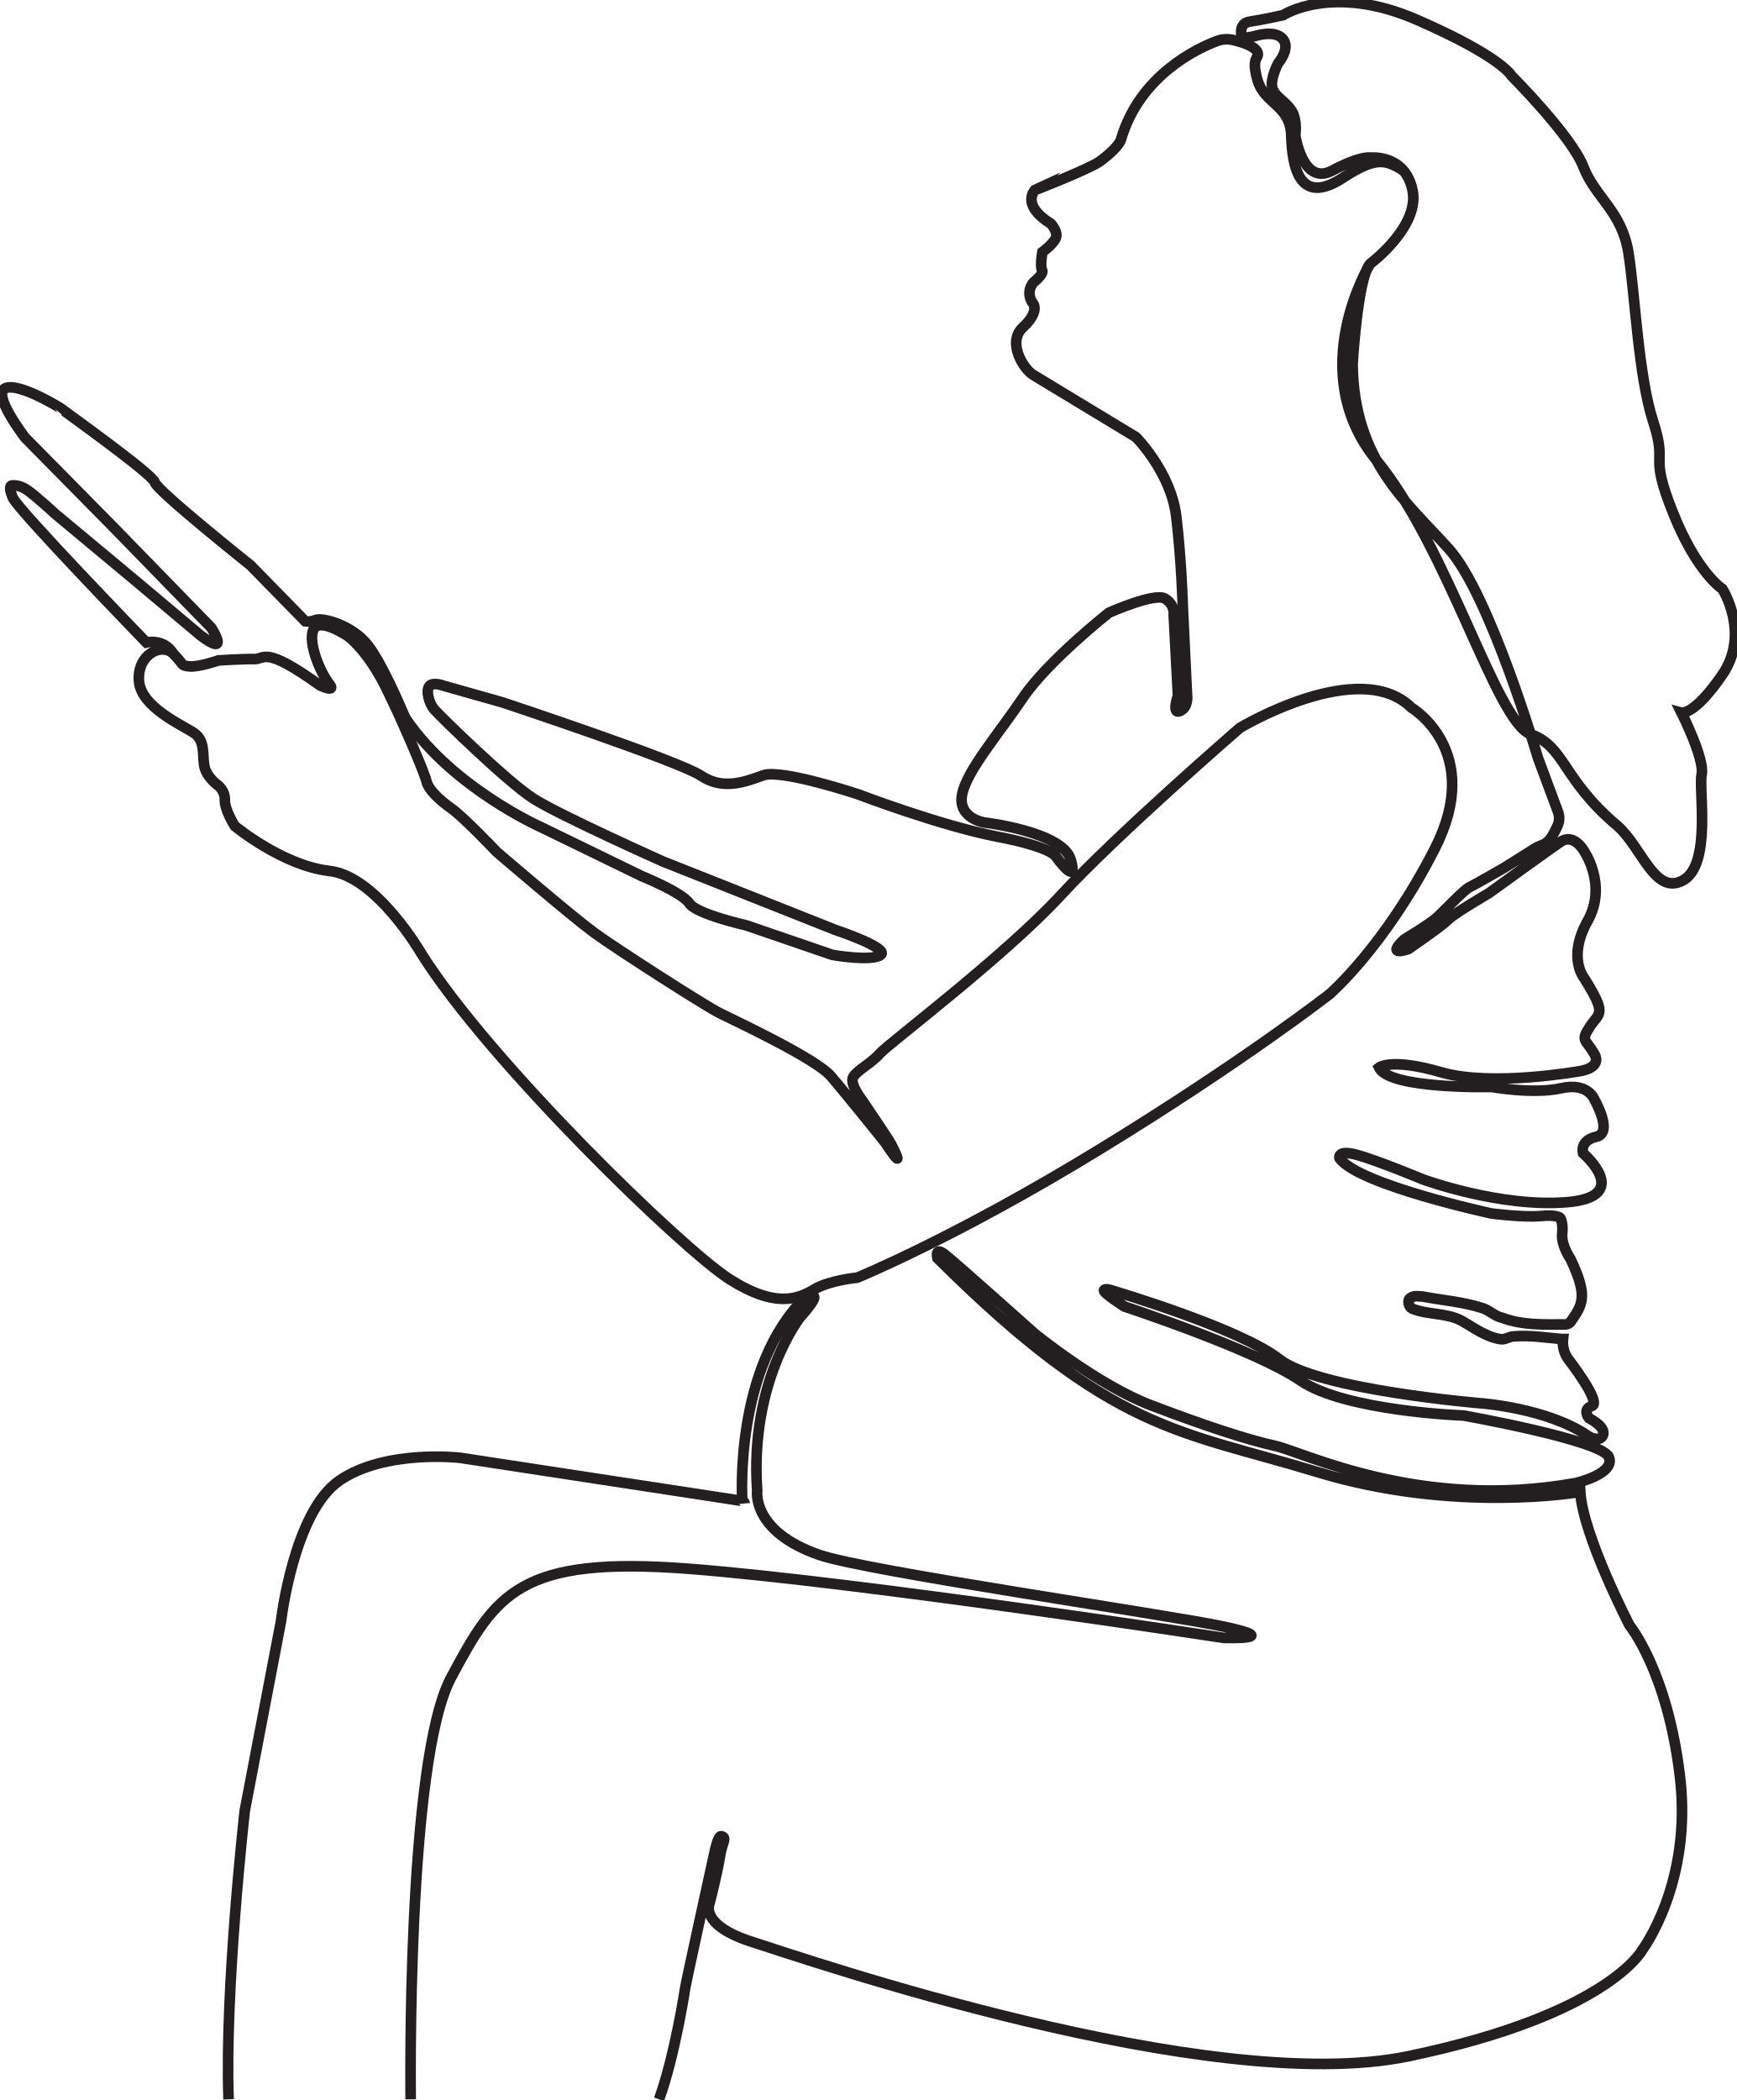
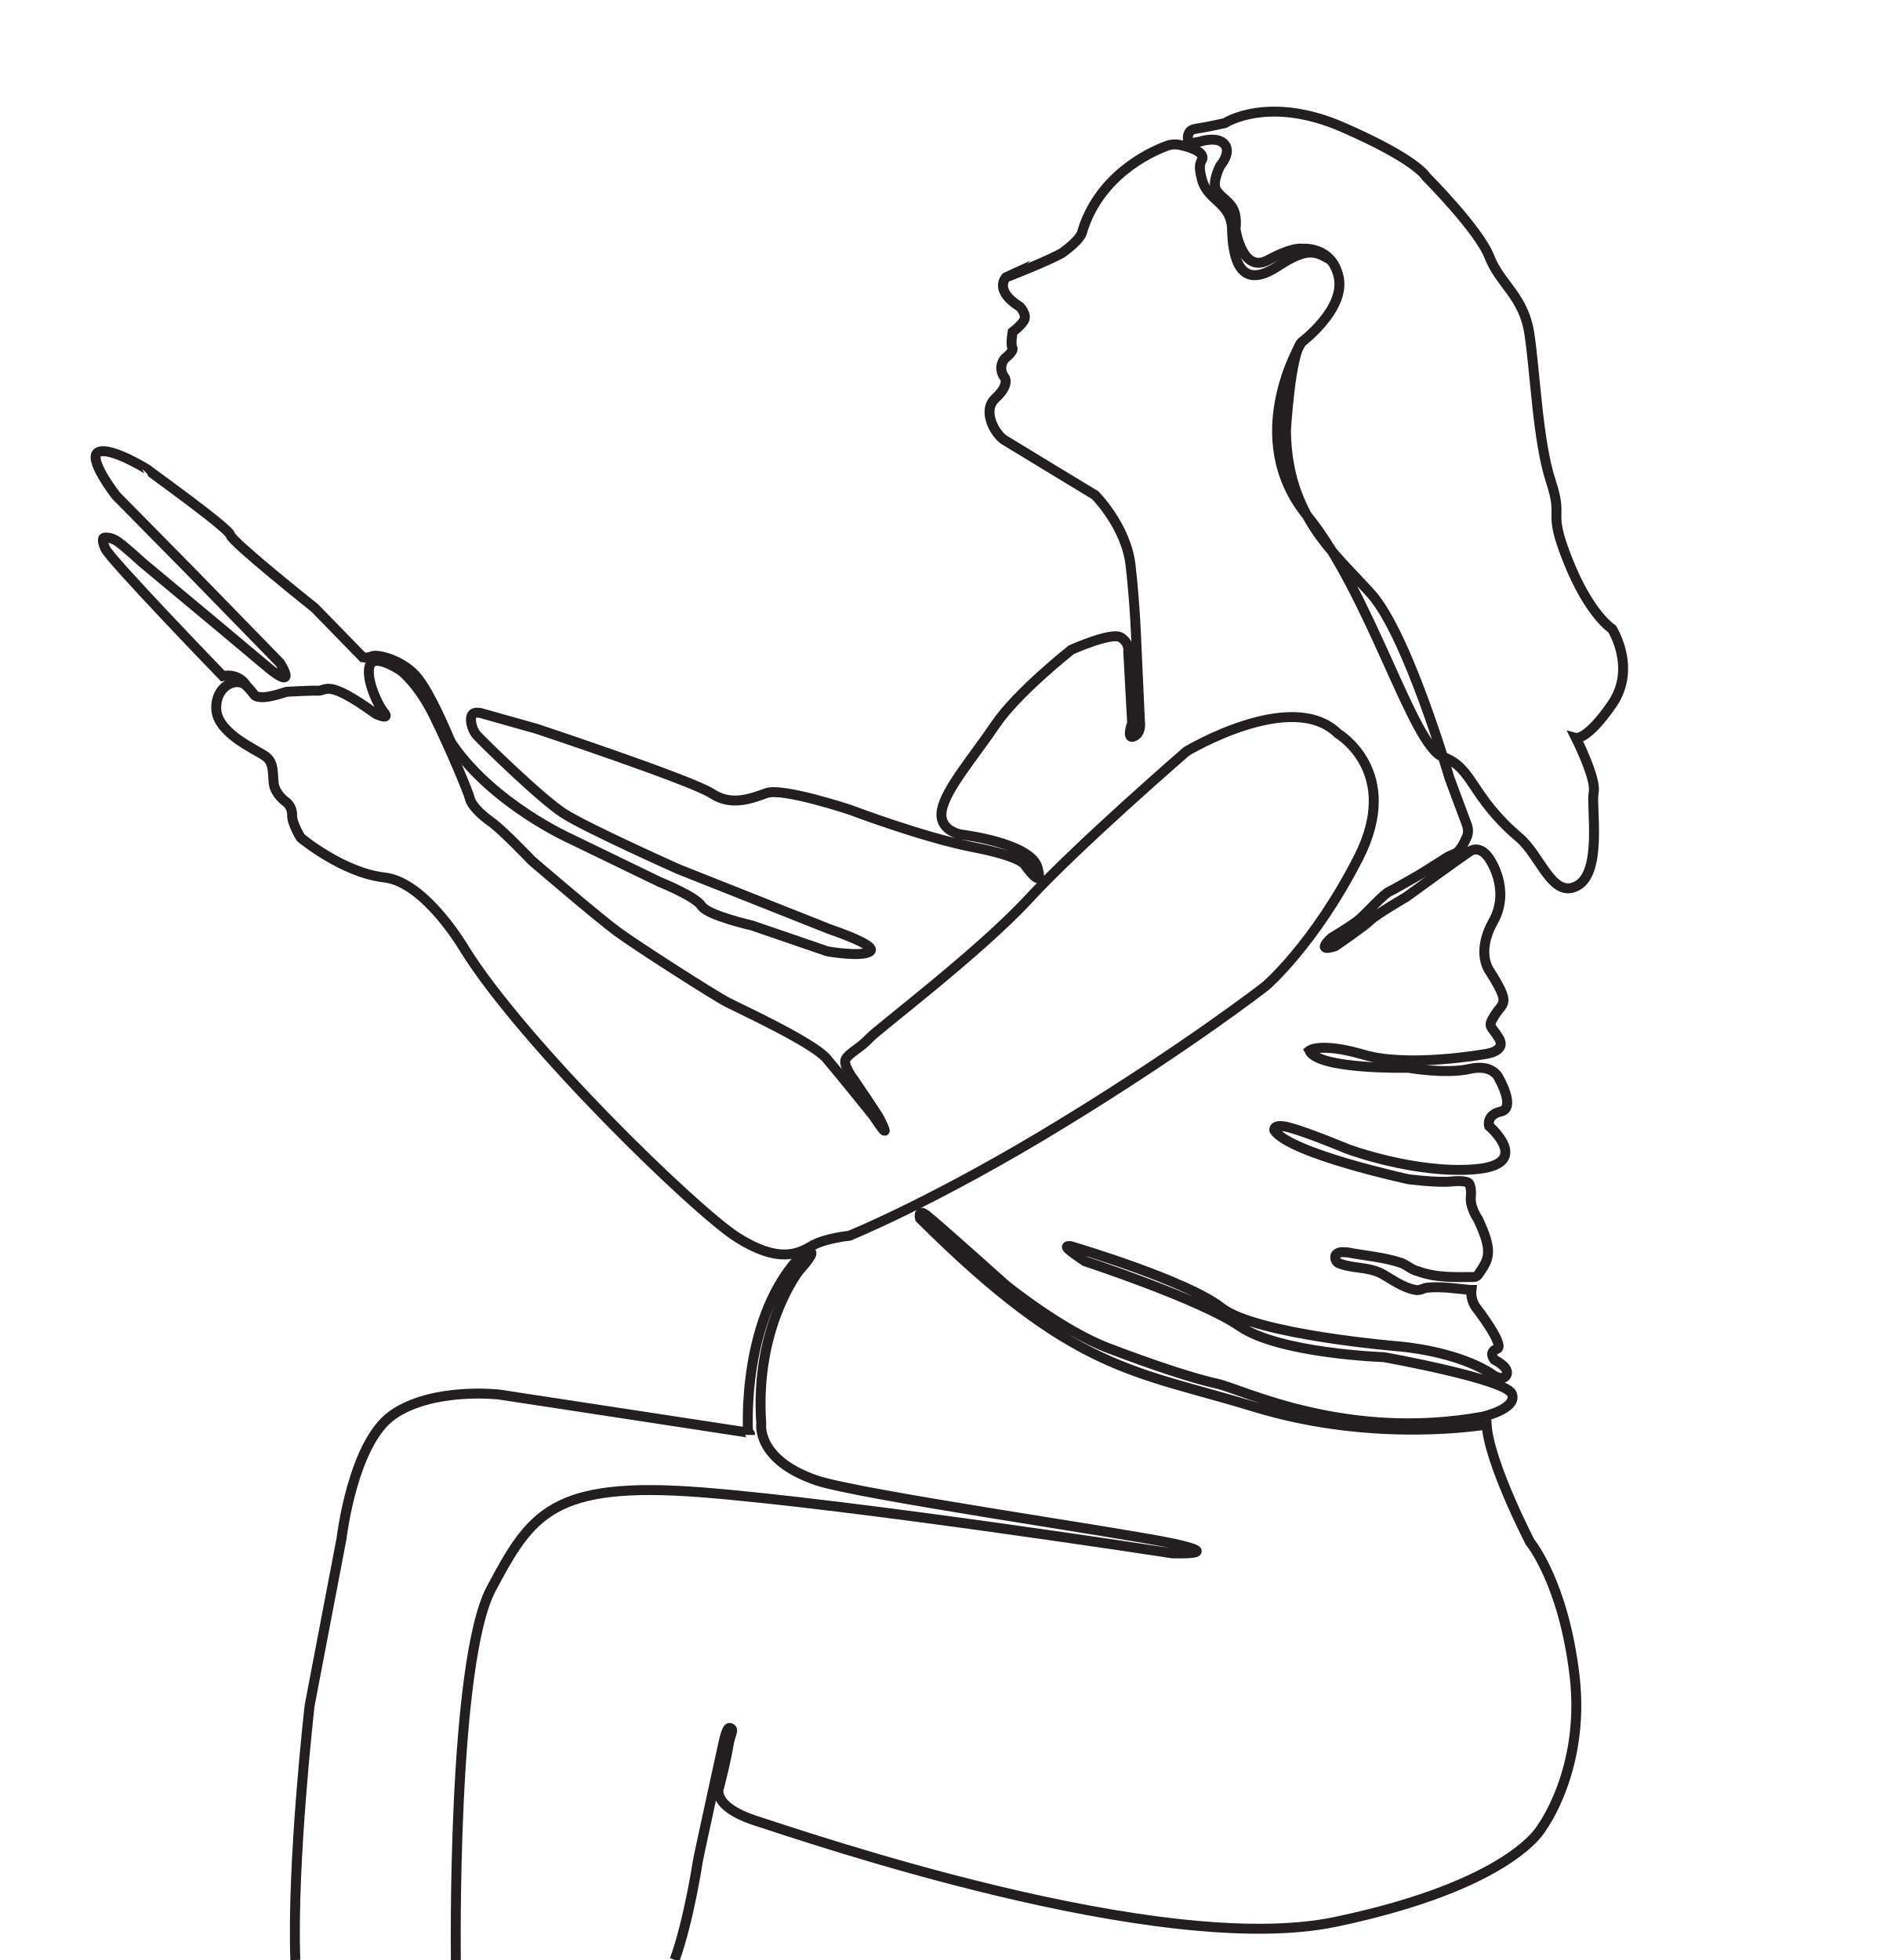
- <svg xmlns="http://www.w3.org/2000/svg" id="Layer_2" data-name="Layer 2" viewBox="0 0 1307.8 1581">
+ <svg xmlns="http://www.w3.org/2000/svg" id="Layer_2" data-name="Layer 2" viewBox="0 0 1521.9 1577.5">
  <defs>
    <style>.cls-1{fill:none;stroke:#231f20;stroke-miterlimit:10;stroke-width:8px;}</style>
  </defs>
-   <path class="cls-1" d="M607,976.1" transform="translate(0)" />
-   <path class="cls-1" d="M570.1,1122.2" transform="translate(0)" />
-   <path class="cls-1" d="M570.1,1122.2" transform="translate(0)" />
-   <path class="cls-1" d="M1062.6,532.7s55.3,32.6,17.6,106.4-79.1,109.3-79.1,109.3-64.6,50.5-173.3,117-182.4,96.5-182.4,96.5-20.6,1.9-32.1,8.7-28.4,15-63.8-7.4S367.9,799.1,317,717.5c0,0-33.5-57.8-68.9-61.8s-71.3-33.8-71.3-33.8-7.7-12-7.5-19.6a13.7,13.7,0,0,0-5.5-11.3s-8.8-6.3-10.1-15,.7-18.3-7.4-24-40.4-19.4-41.7-39.5,17.3-28.7,25.7-20.5,5.3,9.1,12.4,9.7,21.8-4.5,21.8-4.5,19-1.2,27-1,7.2-10.5,49.4,19.8c0,0,12.9,6.1,6.8-1.4S231.5,483.8,236,474s26.2,5.1,26.2,5.1,14.5,10.4,28.5,38.8,29.4,65.4,30.5,70.6,8.4,12.9,18.3,19.9,34.4,32.9,34.4,32.9,56.3,48.3,73.2,60.7,83.6,55.1,94.5,60.6,72.5,34.1,84.2,47.8,40.3,49.3,40.3,49.3,17.8,27.1,4.8,1.6c-1.4-2.9-21.6-32.7-21.6-32.7s-10-12.6-6.9-17.8,13.4-10.1,20-17.6,94.1-73.4,136.4-119.3S933.5,548,933.5,548,1023.2,494,1062.6,532.7Z" transform="translate(0)" />
-   <path class="cls-1" d="M1056.5,128.2c-12.1-6.8-18.8-11.8-45.3,5.6-33.3,21.9-38.3-8.9-39-31.8S952,78.3,946.8,60.3s1.7-16.1,0-20.8-11.5-7.8-18.9-9.5a21.1,21.1,0,0,0-11.4.8c-15.4,5.7-58.7,26.2-72.6,74.5,0,0-1.5,5.7-15.8,16.2-7.8,5.7-52.5,23.2-48.8,21.5,0,0-11.2,11,11.9,25.4,0,0,6.2,6.6,3.4,11.5s-9.8,9.9-9.8,9.9-1.9,10.5-.2,13.5-6.4,9.2-6.4,9.2-7,7.5,0,16.6c0,0,4.1,6.1-8,17.3s.2,31.1,7.5,35.7l77.6,47s26.3,26.4,30.3,59.6,5,69.2,5,69.2l3.1,65s1.5,9.4-5.2,12.4-1.6-11.5-1.6-11.5l-3.2-60.7s1.3-7.6-6.5-12.4-42.3,10.6-42.3,10.6-46.1,36.4-64.7,64S728,580,724.4,598,741,619.2,741,619.2s59.3,6.9,65.2,28.1-10.8-1.9-10.8-1.9-1.7-7.3-44.5-15.5S646.1,598,646.1,598s-57.7-19.2-71.4-14.3-30.3,11.4-46.9.3-149.5-55.2-149.5-55.2l-44.9-12.7s-7.4-2.8-10.1.4-.6,12.8,3.9,17.9,54.7,54.2,74.4,66.8,97.6,47.4,97.6,47.4L628.7,700s41.2,13.7,34.4,18.9-36.4,0-36.4,0L562,696.7s-37.8-8.5-43-16.6-35.8-20.5-35.8-20.5l-75.7-36.8s-65.5-29-101.2-80.6a23.2,23.2,0,0,1-2.2-4.1c-3.5-8.2-16.6-38.7-27.1-52.3-12.3-15.8-34.9-20.9-39.1-19.1a15.2,15.2,0,0,1-8,1.1l-41.3-42.2s-70.7-56.4-72-62.4-69.6-54.6-69.7-55S14.4,287.7,4,292.3s15,37.3,15,37.3l65.9,66.8L159,472.5s6.8,10.4,4.3,12.1-13-6.8-13-6.8l-45.8-38.5L41.6,386.9s-14.5-13.4-21-17.9S9,365.5,9,365.5s-3.3-.2.6,9.1S110.2,483.7,110.2,483.7s13.2-3.2,20.1,8.3" transform="translate(0)" />
-   <path class="cls-1" d="M1521.9,510.9" transform="translate(0)" />
-   <path class="cls-1" d="M1031.6,198.6s-49.9,80.9,4.7,147.8,90.2,197.1,116.2,206.4,23.4,33.6,65,68.7c18.5,15.8,28.3,53.2,49.8,41.2s11.5-68.4,13.9-79.8-15.2-46.4-15.2-46.4,9.5,2.5,30.8-28.6,0-64.5,0-64.5-19.1-11.9-37.4-57.9-3.5-33.7-14.7-68.1-13.6-95.3-18.6-126.9-25-41.7-34-65-54-68.4-54-68.4-7.5-14.4-71.3-42.2-100.7-3.5-100.7-3.5-15.7,3.5-25.2,4.9S935.2,29,935.2,29l9.1-1.7s15.3-5.2,21.5,2-3.6,18.5-3.6,18.5S956,59.7,958,66.4s10.2,9.9,14.6,17.2,2.6,18.2,2.6,18.2,5.5,38.4,27.7,26.7,28.9-9.8,28.9-9.8,26-2.9,31.7,24.5-31.9,55.4-31.9,55.4c-9.5,10.5-13.2,75.5-13.2,75.5.8,72.9,41.4,104.5,72.5,139.2S1158,570.8,1158,570.8l15,40.3a13.7,13.7,0,0,1-.3,10.5c-7.6,16.8-10.1,12.5-17.9,17.7-3.6,2.4-22.8,14.3-22.8,14.3s-21.5,12.4-25.7,14.4-19.2,18.1-24.7,23-24.4,16.3-24.4,16.3c-14.5,13.6,3.2,7.2,3.2,7.2s25.6-17.6,30-22.2,30.5-19.8,30.5-19.8,44.2-32,54-38.7,17.3,6.2,17.3,6.2,18.5,25.9,3.1,53.4-2.6,42.9-2.6,42.9c17.7,28.3,11.4,25.7,4.3,36.7s-3.3,8.9,3.3,20.3-12,13.3-12,13.3-65.4,11.7-103.1.7-46.9-3.6-46.9-3.6c7.8,16.5,84.6,14.6,84.6,14.6s31.6,5.7,52.4,1,25.3,8.8,25.3,8.8,14.3,24.7,1.3,27.7-10,12.4-10,12.4,38.3,32.8-12.3,36.9-108.3-17.2-108.3-17.2-33.4-13.9-49.1-18.3-13.7,2.3-13.7,2.3c13.9,20,114.5,41.7,114.5,41.7s24.7,3.1,36.8,1.9,14.8,1.3,14.8,1.3,2.5,3.2,1.6,12,6.2,18.9,6.2,18.9c13.5,28.4,9.2,34.3.2,47.4a5.1,5.1,0,0,1-3.8,2c-16.4.1-32.6.7-47.8-5-5-1-9-5-14-7-15-5-30-6-46-9-3,0-6-1-9,1s-1,7,1,8c12,5,25,3,37,9,9,5,18,12,29,14,4,1,7-2,11-2,12-1,24,1,35.8,2h1a21.8,21.8,0,0,0,3.8,14.9s25.6,32.9,18,35.5-2.3,9.1-2.3,9.1c9.8,5.5,11.3,9.2,10.8,12.3a4.7,4.7,0,0,1-3.3,3.4h-.1a13,13,0,0,1-8.1-2.3c-30.5-20.9-80.3-24.5-80.3-24.5s-122.8-10.1-152.1-33.2-124.5-51.3-124.5-51.3-6.7-2.6-7.5-.6,15.6,12.3,15.6,12.3S945,1016,979,1039.3s123,26.4,123,26.4,104,18.5,109.3,31.2-24.9,19.6-24.9,19.6c-117.2,21.2-205.3-23.4-226.4-28s-54-15.5-93.8-30.7-87.1-53.7-87.1-53.7-60.8-54.4-68.2-60-5.1,3.1-5.1,3.1c132.7,132,182.4,129.4,285.9,161s198.1,15,198.1,15c2,32.8,37.1,100.5,37.1,100.5s28.6,34.5,38,114.2-28.3,130-28.3,130-25.4,48.7-175.9,80.1-453.7-73.1-494.1-85.9-32.4-29.1-32.4-29.1,5.7-21.6,8.1-36.7c1.3-8.6,5.5-13,.7-13.9-2.5-.5-5,12.1-5,12.1s-21.8,99.2-22.1,102.1c0,0-7.6,50.5-19.7,83.9" transform="translate(0)" />
-   <path class="cls-1" d="M172.1,1580.5c-3-83.7,12.2-217.4,12.2-217.4l27.3-142.7s9.5-82,43.9-105.7,90.8-17.2,90.8-17.2L558.9,1130a2.1,2.1,0,0,1,1.8,1.9" transform="translate(0)" />
-   <path class="cls-1" d="M558.9,1130s-6.8-100.9,48.1-153.9c0,0,3.6-1.9,5.8,0s-10.3,15.5-10.3,15.5-38.2,48.3-32.4,130.6c0,0-4.7,30.7,47,48.5,35.5,12.2,261.2,44.7,304.3,53.9,46.7,10,0,8.5,0,8.5s-274.3-42.1-402.3-52-145.7,18.6-179.5,81.9-30.4,317.5-30.4,317.5" transform="translate(0)" />
-   <path class="cls-1" d="M205.1,854.5" transform="translate(0)" />
-   <path class="cls-1" d="M241.2,458.6" transform="translate(0)" />
+   <path class="cls-1" d="M1076.7,590.3s52.1,30.6,16.6,100.2-74.5,103-74.5,103-60.9,47.6-163.3,110.3-171.9,90.8-171.9,90.8-19.4,1.8-30.3,8.2-26.7,14.2-60-6.9S422.2,841.2,374.2,764.4c0,0-31.5-54.5-64.9-58.2s-67.2-31.9-67.2-31.9-7.2-11.3-7-18.4a12.7,12.7,0,0,0-5.2-10.7s-8.3-6-9.5-14.1.6-17.3-7-22.6-38.1-18.3-39.3-37.3,16.3-27,24.2-19.3,5,8.6,11.7,9.2,20.5-4.3,20.5-4.3,18-1.1,25.4-.9,6.9-9.9,46.6,18.7c0,0,12.2,5.7,6.4-1.4s-15.2-29-11-38.2,24.6,4.7,24.6,4.7,13.7,9.8,26.9,36.6,27.7,61.6,28.8,66.5,7.9,12.2,17.2,18.8,32.5,31,32.5,31,53,45.5,68.9,57.2,78.8,51.9,89,57.1,68.4,32.1,79.4,45,37.9,46.4,37.9,46.4,16.7,25.6,4.6,1.6c-1.4-2.8-20.4-30.8-20.4-30.8s-9.4-12-6.5-16.9,12.6-9.5,18.8-16.5,88.7-69.2,128.5-112.4S955,604.7,955,604.7,1039.6,553.8,1076.7,590.3Z" />
+   <path class="cls-1" d="M1071,209.2c-11.5-6.4-17.8-11.2-42.7,5.2-31.4,20.7-36.1-8.4-36.7-29.9s-19.1-22.4-24-39.3,1.6-15.1,0-19.6-10.8-7.4-17.8-8.9a18.6,18.6,0,0,0-10.7.7c-14.5,5.3-55.3,24.7-68.4,70.2,0,0-1.4,5.4-14.9,15.3-7.4,5.3-49.5,21.8-46,20.2,0,0-10.6,10.3,11.2,23.9,0,0,5.8,6.3,3.2,10.8s-9.2,9.4-9.2,9.4-1.8,9.9-.2,12.7-6.1,8.6-6.1,8.6-6.5,7.2.1,15.7c0,0,3.8,5.8-7.6,16.3s.2,29.3,7.1,33.6,73.1,44.4,73.1,44.4,24.8,24.8,28.5,56.1,4.8,65.2,4.8,65.2l2.8,61.3s1.5,8.8-4.9,11.6-1.4-10.8-1.4-10.8l-3.1-57.2s1.3-7.1-6.1-11.7-39.8,10-39.8,10-43.5,34.3-61,60.2-39.8,51.6-43.1,68.6,15.6,19.9,15.6,19.9,55.9,6.6,61.4,26.6-10.1-1.9-10.1-1.9-1.7-6.8-42-14.6-98.7-30-98.7-30-54.4-18.1-67.3-13.5-28.5,10.7-44.2.3-140.8-52-140.8-52l-42.3-11.9s-7-2.7-9.5.3-.7,12,3.6,16.8,51.5,51.1,70.1,63,92,44.7,92,44.7l121.9,48.4s38.9,12.9,32.5,17.8-34.3,0-34.3,0l-61-20.9s-35.5-8-40.4-15.7-33.8-19.3-33.8-19.3l-71.4-34.6s-61.6-27.4-95.3-76a28.2,28.2,0,0,1-2.1-3.8c-3.2-7.8-15.5-36.5-25.5-49.3-11.6-15-32.9-19.7-36.8-18a14.3,14.3,0,0,1-7.6,1l-38.8-39.8s-66.7-53.1-67.9-58.7-65.6-51.5-65.6-51.9-30.7-19.3-40.5-14.9,14.1,35.1,14.1,35.1l62.1,63,69.8,71.6s6.4,9.8,4.1,11.5-12.2-6.5-12.2-6.5L174,502.3l-59.3-49.4S101,440.3,94.9,436,84,432.8,84,432.8s-3.1-.2.6,8.5,94.7,102.8,94.7,102.8,12.5-3,19,7.8" />
+   <path class="cls-1" d="M1047.5,275.5s-47,76.2,4.4,139.3,85,185.6,109.5,194.4,22.1,31.7,61.2,64.8c17.5,14.8,26.7,50,47,38.8s10.8-64.5,13.1-75.2-14.3-43.7-14.3-43.7,8.8,2.3,29-27,0-60.8,0-60.8-18-11.2-35.3-54.5-3.2-31.8-13.9-64.2-12.7-89.8-17.4-119.5-23.6-39.4-32.1-61.3-50.9-64.4-50.9-64.4-7-13.6-67.1-39.8-94.9-3.3-94.9-3.3-14.8,3.3-23.7,4.6-5.4,11.9-5.4,11.9l8.5-1.5s14.4-4.9,20.3,1.9-3.4,17.4-3.4,17.4-5.8,11.3-4,17.5,9.6,9.4,13.8,16.2,2.5,17.2,2.5,17.2,5.2,36.2,26,25.1,27.3-9.2,27.3-9.2,24.5-2.7,29.8,23.1-30,52.2-30,52.2c-9,9.8-12.5,71.1-12.5,71.1.8,68.7,39,98.5,68.4,131.2s63.2,148.4,63.2,148.4l14.1,37.9a13.1,13.1,0,0,1-.3,9.9c-7.1,15.8-9.5,11.8-16.9,16.7-3.3,2.3-21.4,13.5-21.4,13.5s-20.2,11.7-24.2,13.5-18.1,17.1-23.3,21.8-23,15.3-23,15.3c-13.7,12.8,3.1,6.7,3.1,6.7s24.1-16.5,28.2-20.8,28.8-18.7,28.8-18.7,41.5-30.2,50.8-36.5,16.3,5.8,16.3,5.8,17.5,24.5,3,50.4-2.5,40.4-2.5,40.4c16.7,26.6,10.7,24.2,4,34.6s-3.1,8.4,3.2,19.1-11.4,12.6-11.4,12.6-61.6,11-97.1.6-44.2-3.4-44.2-3.4c7.4,15.5,79.7,13.8,79.7,13.8s29.7,5.3,49.4.9,23.9,8.3,23.9,8.3,13.3,23.3,1.2,26-9.5,11.7-9.5,11.7,36.1,30.9-11.6,34.8-102-16.2-102-16.2-31.5-13.1-46.3-17.2-12.9,2.2-12.9,2.2c13.1,18.8,107.9,39.2,107.9,39.2s23.3,3,34.6,1.8,14,1.3,14,1.3,2.4,2.9,1.6,11.3,5.8,17.8,5.8,17.8c12.7,26.8,8.6,32.3.1,44.6a4.2,4.2,0,0,1-3.5,1.9c-15.5.1-30.7.7-45.1-4.7-4.7-1-8.5-4.7-13.2-6.6-14.1-4.7-28.3-5.7-43.3-8.5-2.9,0-5.7-.9-8.5,1s-1,6.5.9,7.5c11.3,4.7,23.6,2.8,34.9,8.5,8.5,4.7,17,11.3,27.3,13.2,3.8.9,6.6-1.9,10.4-1.9,11.3-1,22.6.9,33.8,1.9h.9a20,20,0,0,0,3.6,14s24.1,31,16.9,33.5-2.1,8.6-2.1,8.6c9.2,5.1,10.7,8.6,10.1,11.5a4.2,4.2,0,0,1-3,3.2h-.2a11.5,11.5,0,0,1-7.6-2.2c-28.7-19.6-75.6-23.1-75.6-23.1s-115.7-9.4-143.4-31.2-117.3-48.3-117.3-48.3-6.3-2.5-7-.7,14.7,11.7,14.7,11.7,92.5,30.3,124.5,52.3,115.9,24.8,115.9,24.8,98,17.5,103,29.5-23.4,18.4-23.4,18.4c-110.5,20-193.5-22-213.3-26.4s-50.9-14.6-88.4-28.9-82.2-50.6-82.2-50.6-57.2-51.3-64.2-56.5-4.8,2.9-4.8,2.9c125,124.4,171.9,121.9,269.4,151.7s186.6,14.1,186.6,14.1c1.9,30.9,35,94.7,35,94.7s27,32.5,35.8,107.6-26.6,122.5-26.6,122.5-24,45.8-165.8,75.5-427.5-68.9-465.5-81-30.6-27.4-30.6-27.4,5.4-20.4,7.7-34.6c1.2-8.1,5.2-12.3.7-13.1-2.4-.4-4.8,11.4-4.8,11.4s-20.5,93.5-20.8,96.2c0,0-7.2,47.6-18.6,79.1" />
+   <path class="cls-1" d="M237.7,1577.5c-2.9-78.9,11.5-204.8,11.5-204.8l25.7-134.5s8.9-77.2,41.4-99.6,85.5-16.2,85.5-16.2L602.1,1153a1.9,1.9,0,0,1,1.7,1.9" />
+   <path class="cls-1" d="M602.1,1153s-6.4-95,45.3-145c0,0,3.4-1.8,5.5,0s-9.7,14.6-9.7,14.6-36,45.5-30.5,123.1c0,0-4.5,28.9,44.2,45.7,33.5,11.5,246.2,42.1,286.8,50.8,43.9,9.4,0,8,0,8s-258.5-39.7-379-49.1-137.3,17.6-169.2,77.3-28.6,299.1-28.6,299.1" />
</svg>
